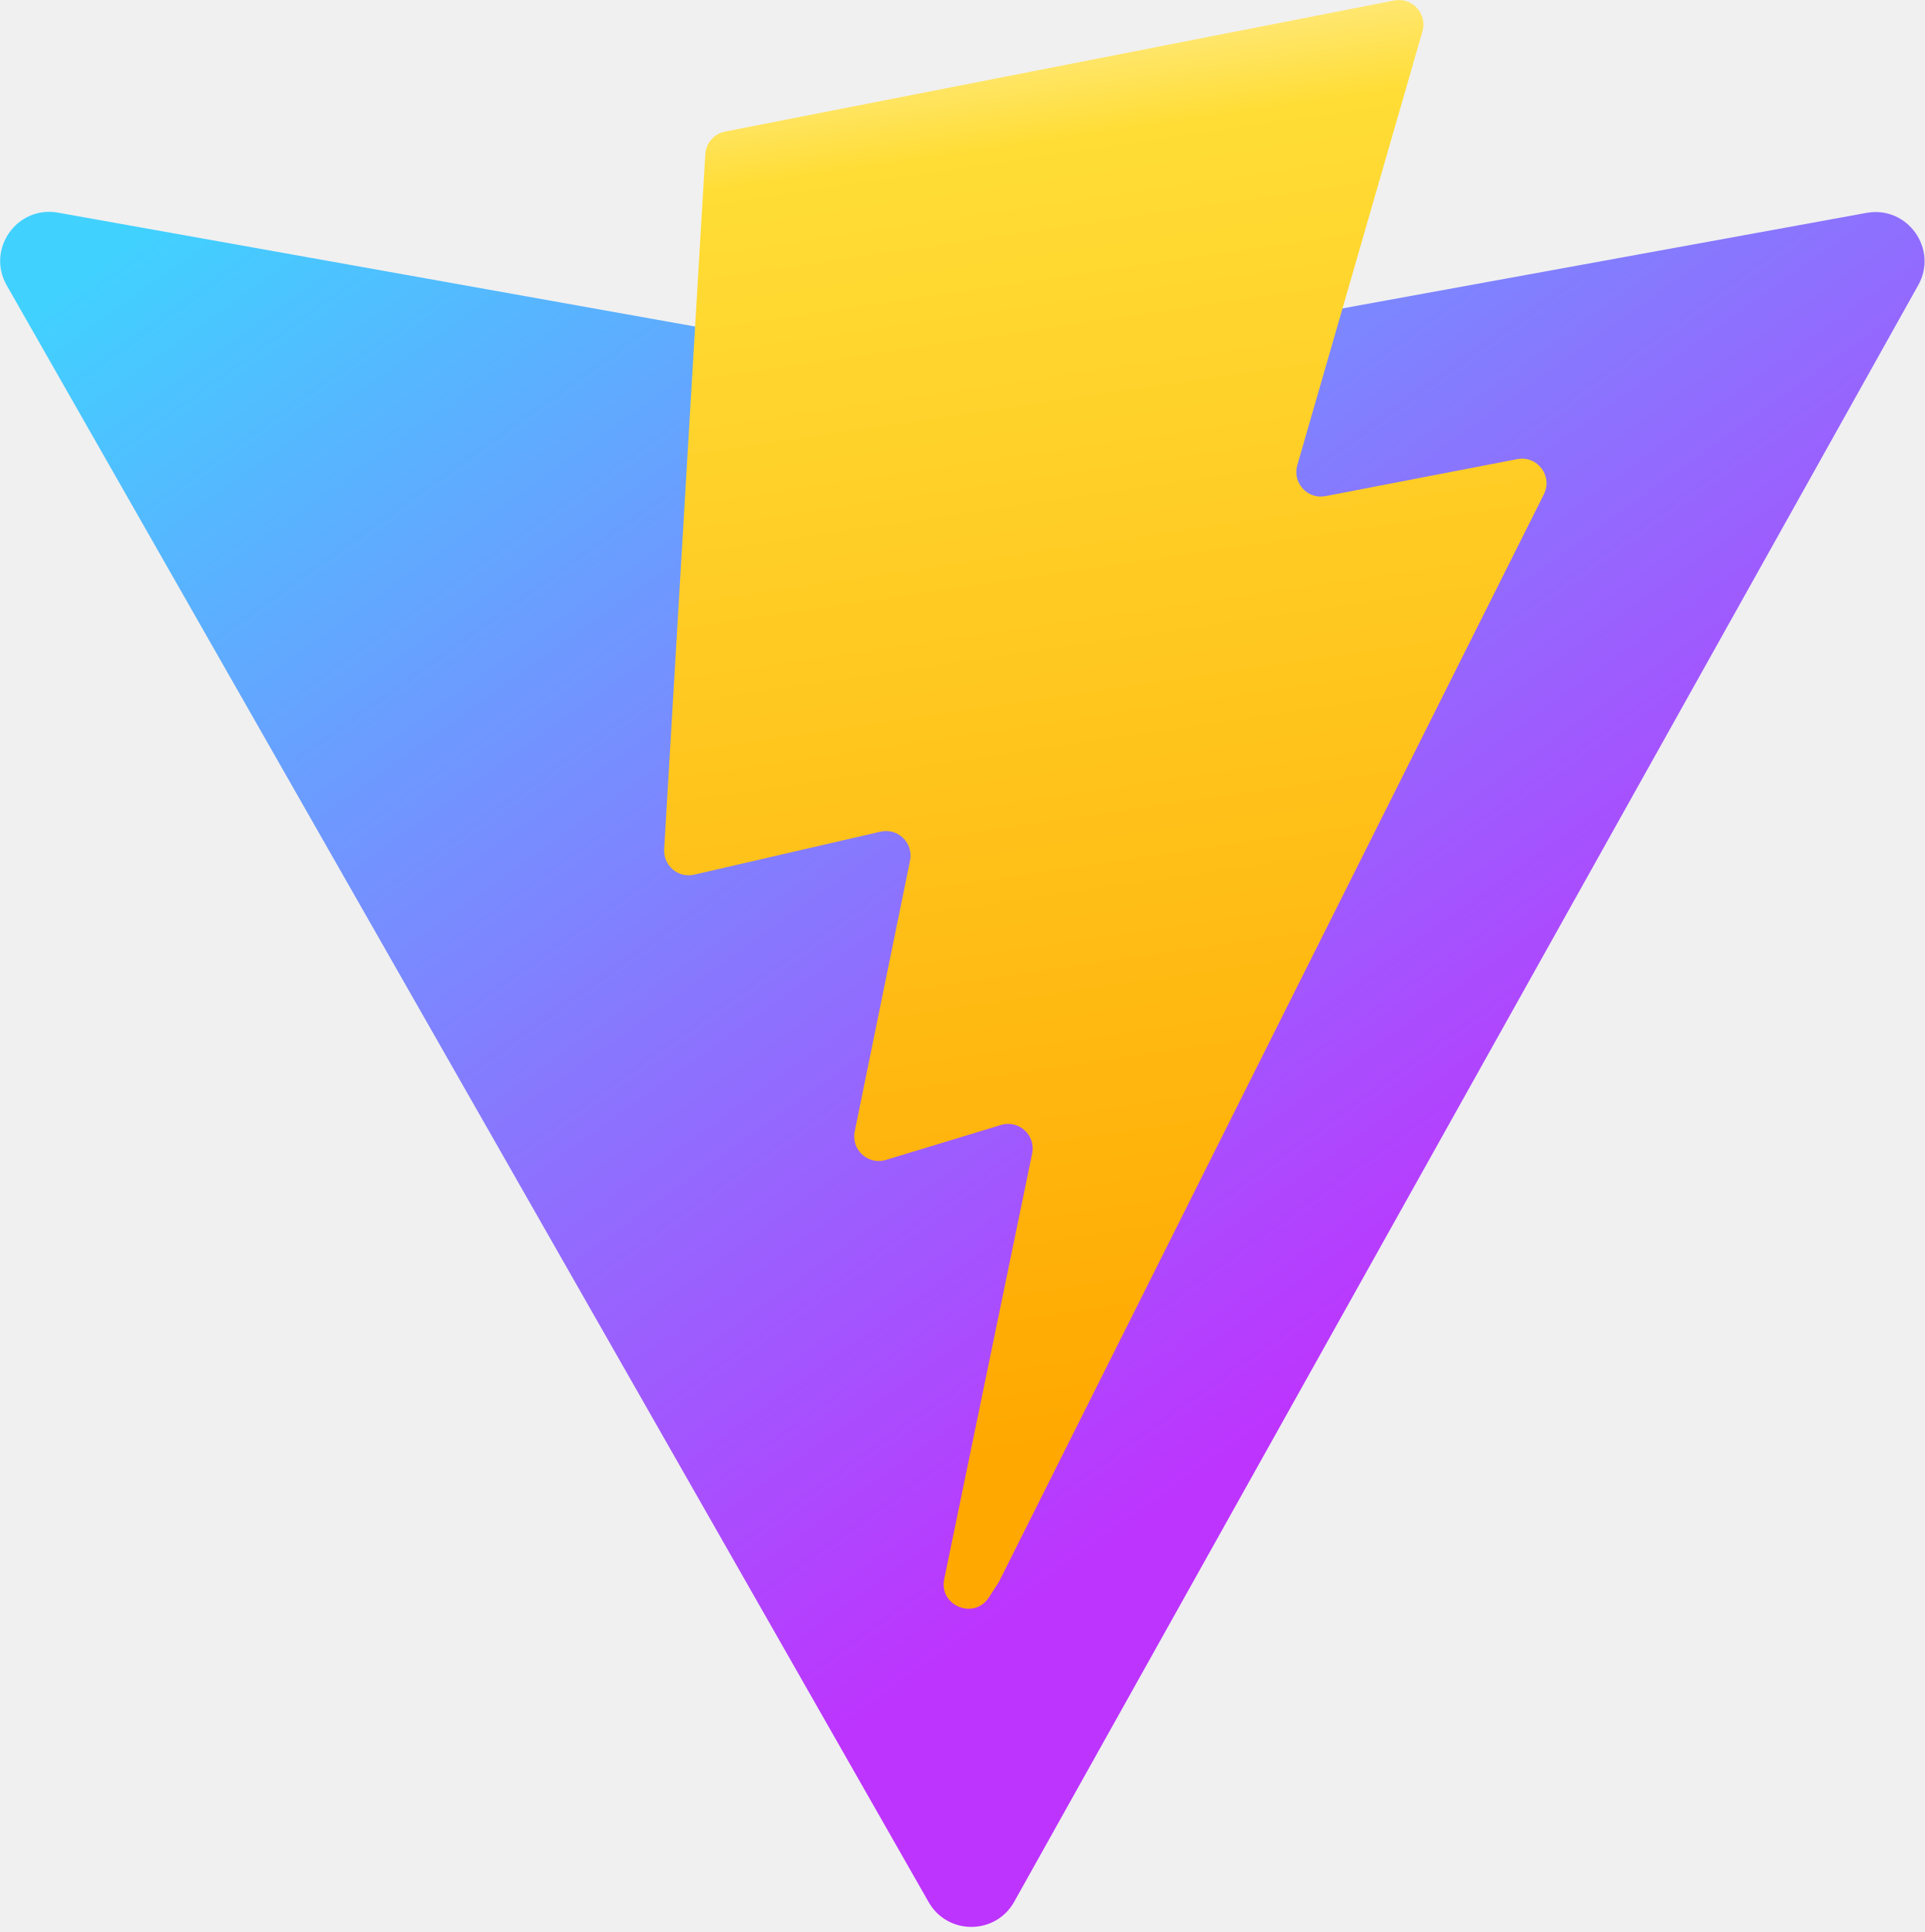
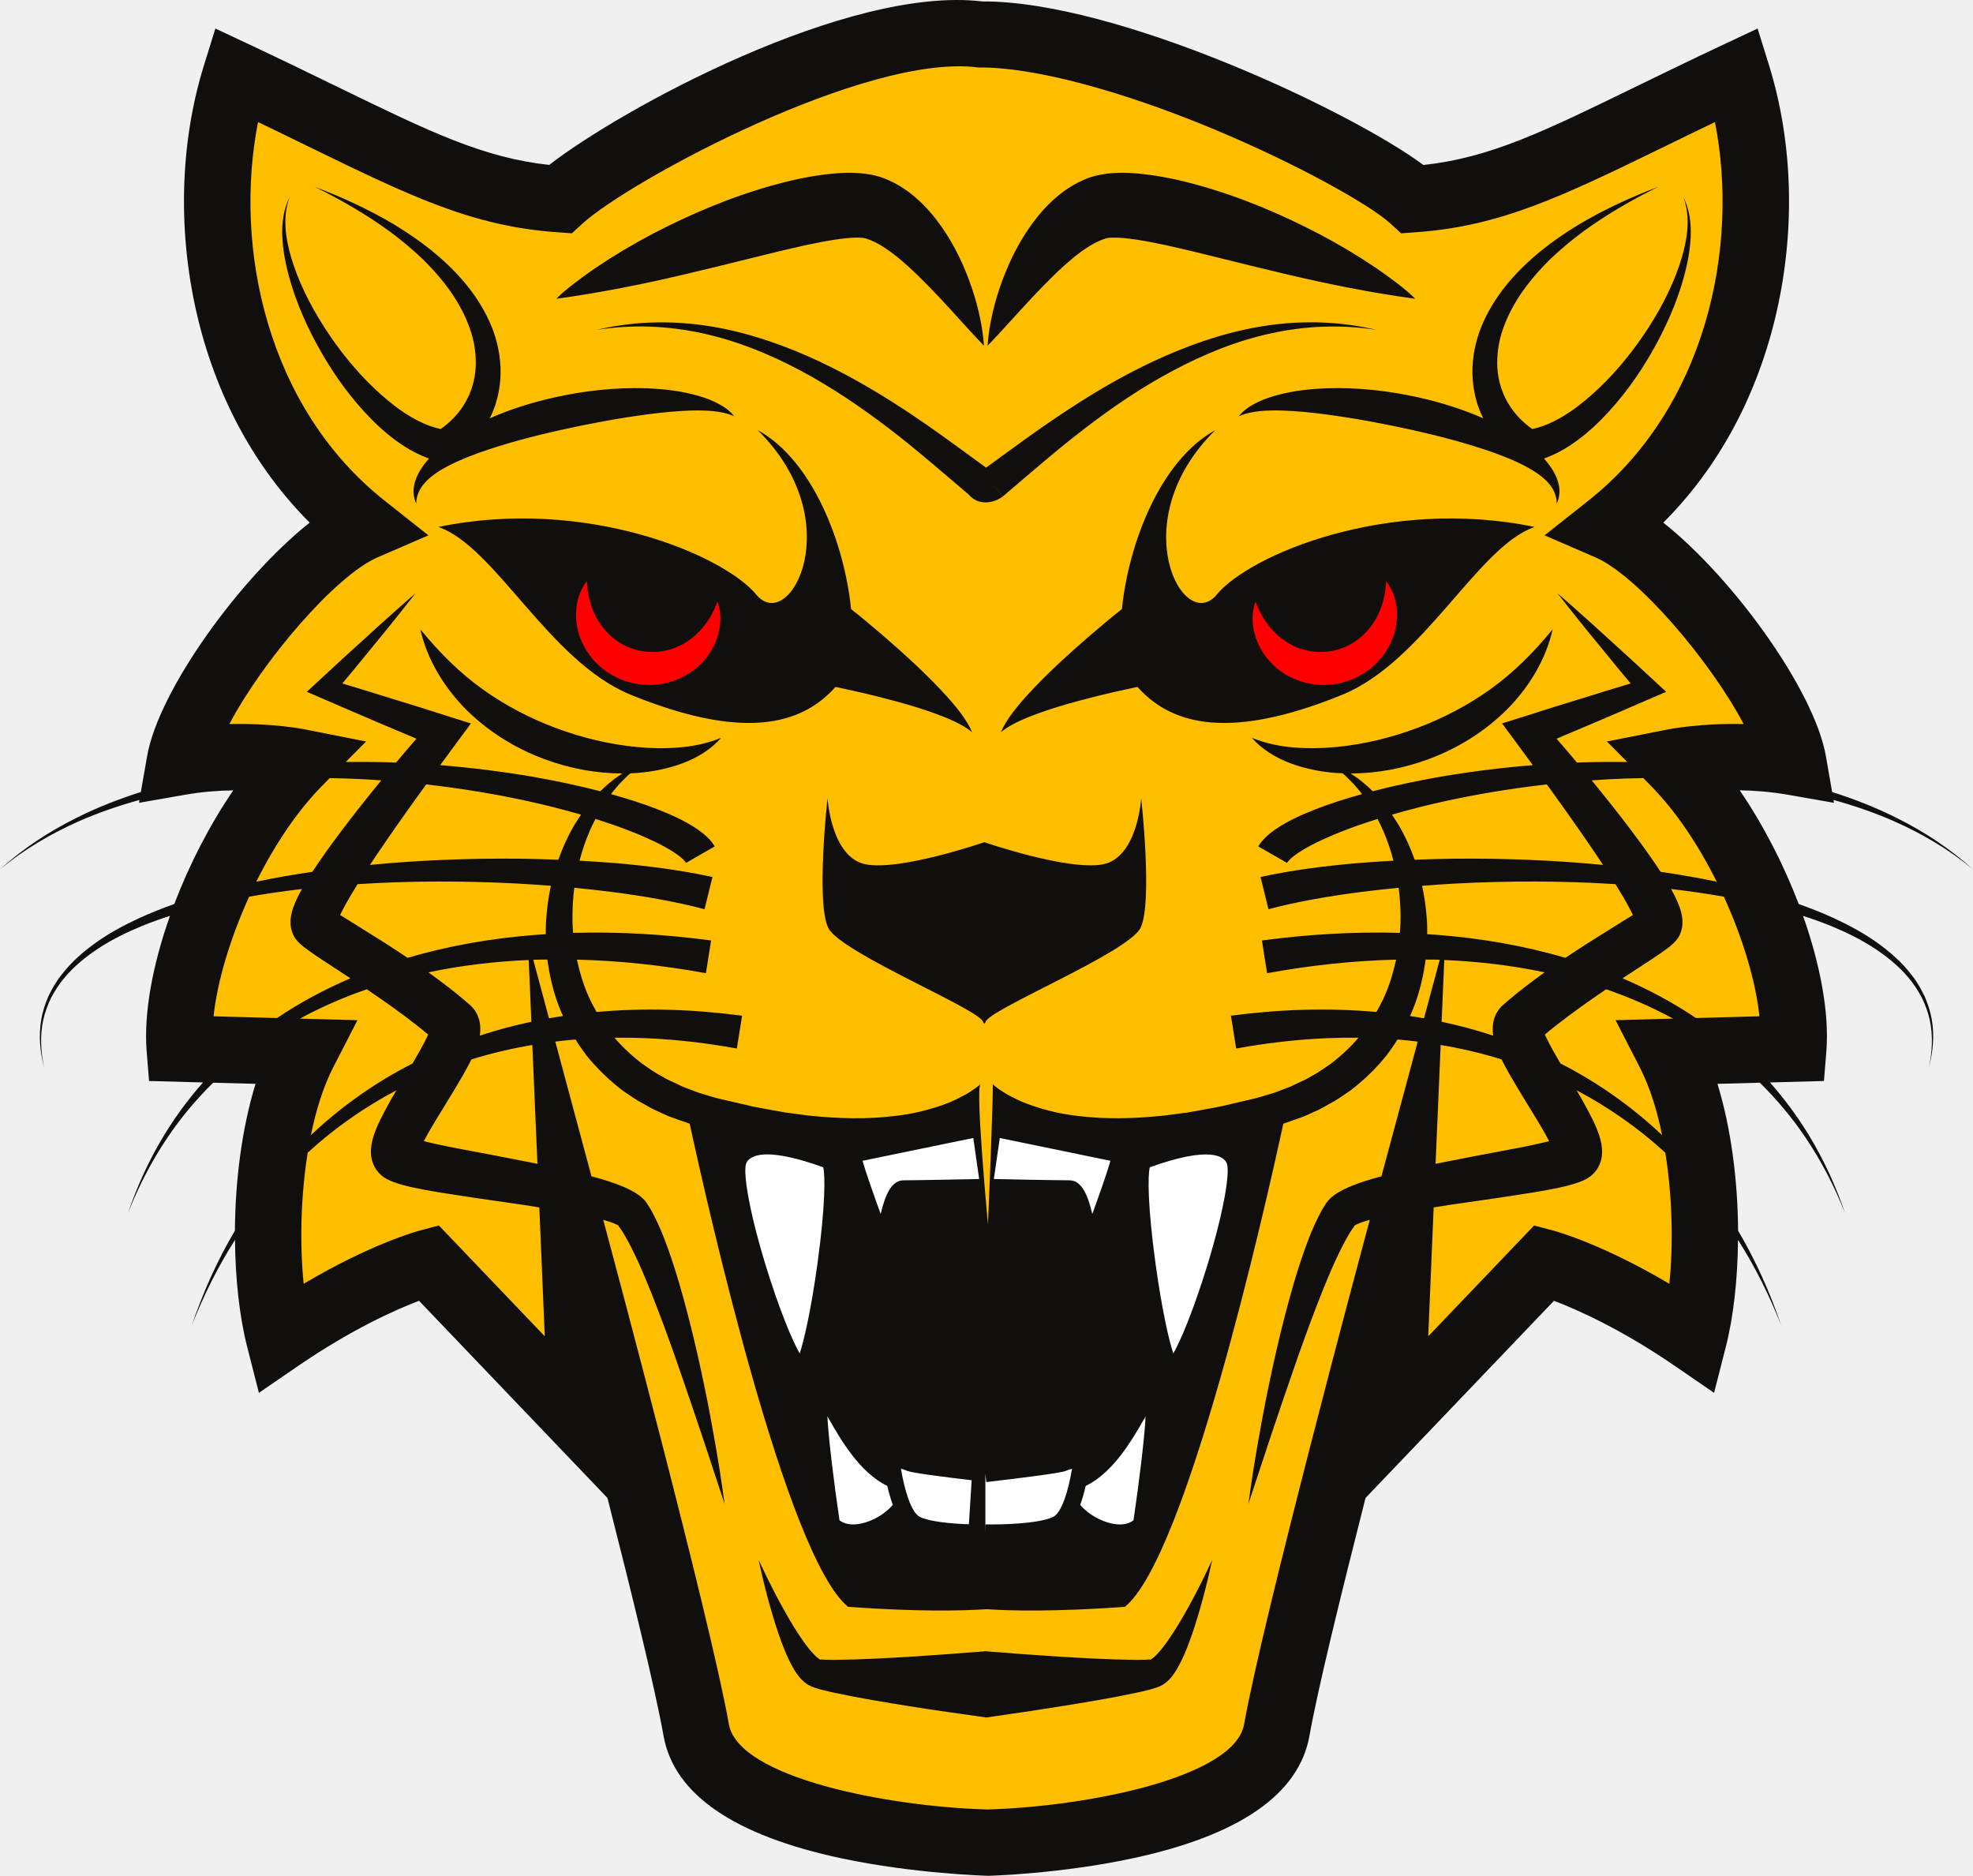
- <svg xmlns="http://www.w3.org/2000/svg" aria-hidden="true" role="img" class="iconify iconify--logos" width="31.88" height="32" preserveAspectRatio="xMidYMid meet" viewBox="0 0 256 257">
-   <defs>
-     <linearGradient id="IconifyId1813088fe1fbc01fb466" x1="-.828%" x2="57.636%" y1="7.652%" y2="78.411%">
-       <stop offset="0%" stop-color="#41D1FF" />
-       <stop offset="100%" stop-color="#BD34FE" />
-     </linearGradient>
-     <linearGradient id="IconifyId1813088fe1fbc01fb467" x1="43.376%" x2="50.316%" y1="2.242%" y2="89.03%">
-       <stop offset="0%" stop-color="#FFEA83" />
-       <stop offset="8.333%" stop-color="#FFDD35" />
-       <stop offset="100%" stop-color="#FFA800" />
-     </linearGradient>
+ <svg xmlns="http://www.w3.org/2000/svg" xmlns:ns1="http://xml.openoffice.org/svg/export" version="1.2" width="228.46mm" height="217.196mm" viewBox="0 0 22846 21719.633" preserveAspectRatio="xMidYMid" fill-rule="evenodd" stroke-width="28.222" stroke-linejoin="round" xml:space="preserve" id="svg1306">
+   <defs class="ClipPathGroup" id="defs1121">
+     <clipPath id="presentation_clip_path" clipPathUnits="userSpaceOnUse">
+       <rect x="0" y="0" width="23310" height="23310" id="rect1115" />
+     </clipPath>
+     <clipPath id="presentation_clip_path_shrink" clipPathUnits="userSpaceOnUse">
+       <rect x="23" y="23" width="23264" height="23264" id="rect1118" />
+     </clipPath>
  </defs>
-   <path fill="url(#IconifyId1813088fe1fbc01fb466)" d="M255.153 37.938L134.897 252.976c-2.483 4.44-8.862 4.466-11.382.048L.875 37.958c-2.746-4.814 1.371-10.646 6.827-9.67l120.385 21.517a6.537 6.537 0 0 0 2.322-.004l117.867-21.483c5.438-.991 9.574 4.796 6.877 9.62Z" />
-   <path fill="url(#IconifyId1813088fe1fbc01fb467)" d="M185.432.063L96.44 17.501a3.268 3.268 0 0 0-2.634 3.014l-5.474 92.456a3.268 3.268 0 0 0 3.997 3.378l24.777-5.718c2.318-.535 4.413 1.507 3.936 3.838l-7.361 36.047c-.495 2.426 1.782 4.5 4.151 3.78l15.304-4.649c2.372-.72 4.652 1.36 4.15 3.788l-11.698 56.621c-.732 3.542 3.979 5.473 5.943 2.437l1.313-2.028l72.516-144.72c1.215-2.423-.88-5.186-3.54-4.672l-25.505 4.922c-2.396.462-4.435-1.77-3.759-4.114l16.646-57.705c.677-2.35-1.37-4.583-3.769-4.113Z" />
+   <defs class="TextShapeIndex" id="defs1125">
+     <g ns1:slide="id1" ns1:id-list="id3 id4 id5 id6 id7" id="g1123" />
+   </defs>
+   <defs class="EmbeddedBulletChars" id="defs1157">
+     <g id="bullet-char-template-57356" transform="matrix(4.8828125e-4,0,0,-4.8828125e-4,0,0)">
+       <path d="M 580,1141 1163,571 580,0 -4,571 Z" id="path1127" />
+     </g>
+     <g id="bullet-char-template-57354" transform="matrix(4.8828125e-4,0,0,-4.8828125e-4,0,0)">
+       <path d="M 8,1128 H 1137 V 0 H 8 Z" id="path1130" />
+     </g>
+     <g id="bullet-char-template-10146" transform="matrix(4.8828125e-4,0,0,-4.8828125e-4,0,0)">
+       <path d="M 174,0 602,739 174,1481 1456,739 Z M 1358,739 309,1346 659,739 Z" id="path1133" />
+     </g>
+     <g id="bullet-char-template-10132" transform="matrix(4.8828125e-4,0,0,-4.8828125e-4,0,0)">
+       <path d="M 2015,739 1276,0 H 717 l 543,543 H 174 v 393 h 1086 l -543,545 h 557 z" id="path1136" />
+     </g>
+     <g id="bullet-char-template-10007" transform="matrix(4.8828125e-4,0,0,-4.8828125e-4,0,0)">
+       <path d="m 0,-2 c -7,16 -16,29 -25,39 l 381,530 c -94,256 -141,385 -141,387 0,25 13,38 40,38 9,0 21,-2 34,-5 21,4 42,12 65,25 l 27,-13 111,-251 280,301 64,-25 24,25 c 21,-10 41,-24 62,-43 C 886,937 835,863 770,784 769,783 710,716 594,584 L 774,223 c 0,-27 -21,-55 -63,-84 l 16,-20 C 717,90 699,76 672,76 641,76 570,178 457,381 L 164,-76 c -22,-34 -53,-51 -92,-51 -42,0 -63,17 -64,51 -7,9 -10,24 -10,44 0,9 1,19 2,30 z" id="path1139" />
+     </g>
+     <g id="bullet-char-template-10004" transform="matrix(4.8828125e-4,0,0,-4.8828125e-4,0,0)">
+       <path d="M 285,-33 C 182,-33 111,30 74,156 52,228 41,333 41,471 c 0,78 14,145 41,201 34,71 87,106 158,106 53,0 88,-31 106,-94 l 23,-176 c 8,-64 28,-97 59,-98 l 735,706 c 11,11 33,17 66,17 42,0 63,-15 63,-46 V 965 c 0,-36 -10,-64 -30,-84 L 442,47 C 390,-6 338,-33 285,-33 Z" id="path1142" />
+     </g>
+     <g id="bullet-char-template-9679" transform="matrix(4.8828125e-4,0,0,-4.8828125e-4,0,0)">
+       <path d="M 813,0 C 632,0 489,54 383,161 276,268 223,411 223,592 c 0,181 53,324 160,431 106,107 249,161 430,161 179,0 323,-54 432,-161 108,-107 162,-251 162,-431 0,-180 -54,-324 -162,-431 C 1136,54 992,0 813,0 Z" id="path1145" />
+     </g>
+     <g id="bullet-char-template-8226" transform="matrix(4.8828125e-4,0,0,-4.8828125e-4,0,0)">
+       <path d="m 346,457 c -73,0 -137,26 -191,78 -54,51 -81,114 -81,188 0,73 27,136 81,188 54,52 118,78 191,78 73,0 134,-26 185,-79 51,-51 77,-114 77,-187 0,-75 -25,-137 -76,-188 -50,-52 -112,-78 -186,-78 z" id="path1148" />
+     </g>
+     <g id="bullet-char-template-8211" transform="matrix(4.8828125e-4,0,0,-4.8828125e-4,0,0)">
+       <path d="M -4,459 H 1135 V 606 H -4 Z" id="path1151" />
+     </g>
+     <g id="bullet-char-template-61548" transform="matrix(4.8828125e-4,0,0,-4.8828125e-4,0,0)">
+       <path d="m 173,740 c 0,163 58,303 173,419 116,115 255,173 419,173 163,0 302,-58 418,-173 116,-116 174,-256 174,-419 0,-163 -58,-303 -174,-418 C 1067,206 928,148 765,148 601,148 462,206 346,322 231,437 173,577 173,740 Z" id="path1154" />
+     </g>
+   </defs>
+   <g id="layer1" transform="translate(-229,-638.3668)">
+     <path fill="#ffff00" stroke="none" d="m 14538,7604 88,664 321,219 483,180 533,-99 353,-326 163,-557 -111,-426 z" id="path1166" style="display:inline;fill:#ff0000" />
+     <path fill="#ffff00" stroke="none" d="m 6864,7288 -128,657 234,310 401,325 536,76 439,-197 332,-476 31,-438 z" id="path1173" style="display:inline;fill:#ff0000" />
+     <path fill="#ffffff" stroke="none" d="m 11758,14428 -39,-159 67,-504 1344,243 1489,-60 -1164,4513 -3570,56 -1252,-4590 1192,-56 903,-60 786,-88 81,684 68,607 z" id="path1180" style="display:inline;fill:#ffffff" />
+     <path fill="#ffbf00" stroke="none" d="m 9756,16965 115,1314 260,168 551,-168 1433,150 556,-229 494,229 287,-53 105,-1327 -419,132 -573,392 -1900,31 z m 1993,-2589 1336,626 882,1716 454,-1297 190,-1062 -119,-485 -1971,-45 -732,-61 -62,480 z m -3118,-489 781,2897 291,-529 278,-1455 608,79 662,-304 344,-207 -27,-216 -13,-424 z m 5993,-6482 -212,873 754,317 331,80 595,-172 292,-357 224,-424 -145,-423 z m -7713,-225 -264,384 291,701 503,330 1071,-26 185,-701 14,-304 z m -4067,-5253 3555,881 2233,-964 2122,-1075 2343,441 2315,937 1323,717 3803,-1323 27,2149 -744,2095 -964,910 1268,716 881,1736 -1157,331 1185,1957 -28,1158 -1019,413 -83,1433 -165,1626 -1489,-799 -1157,1130 -1378,1075 -469,3059 -1378,937 -1102,414 -2839,-359 -1461,-358 -799,-2646 -1323,-1736 -1295,-1268 -1654,165 303,-2756 -1433,-138 1185,-3197 -716,-27 -28,-689 965,-1571 689,-551 -414,-607 -1240,-2039 z" id="path1187" style="display:inline" />
+     <path fill="#110f0d" stroke="none" d="m 11665,4642 c 7,-132 30,-261 59,-388 30,-127 68,-252 114,-375 92,-246 212,-485 387,-709 88,-112 191,-220 321,-316 66,-47 138,-92 220,-128 21,-9 42,-18 63,-26 12,-4 21,-8 34,-12 l 40,-11 c 26,-8 49,-12 74,-17 23,-4 46,-8 68,-11 175,-20 318,-7 458,9 138,17 269,42 398,72 511,122 983,309 1437,533 227,112 448,236 663,372 107,69 213,139 316,216 103,76 207,153 299,247 -510,-70 -998,-168 -1478,-281 -240,-56 -477,-115 -712,-173 -234,-58 -467,-116 -694,-166 -113,-24 -226,-47 -333,-63 -105,-17 -212,-27 -284,-25 l -24,1 -17,1 c -1,0 -3,0 -5,0 -2,0 -7,2 -11,2 -8,1 -16,4 -24,6 -33,9 -71,24 -109,43 -79,39 -163,96 -247,163 -168,135 -334,304 -500,480 -167,178 -332,366 -513,556 z m 2601,14058 c -62,283 -134,565 -228,845 -49,140 -99,279 -182,421 -21,36 -47,73 -79,110 -19,19 -36,38 -65,57 -6,5 -12,9 -20,14 -8,5 -17,9 -26,13 -9,5 -19,9 -28,12 l -16,6 -67,21 -57,14 c -39,10 -76,18 -113,26 -293,63 -580,109 -869,156 -288,46 -575,89 -866,130 -290,-41 -600,-84 -888,-130 -289,-47 -576,-93 -869,-156 -37,-8 -74,-16 -112,-26 l -58,-14 -66,-21 -17,-6 c -9,-3 -18,-7 -27,-12 -9,-4 -18,-8 -27,-13 -7,-5 -13,-9 -20,-14 -28,-19 -45,-38 -65,-57 -32,-37 -58,-74 -79,-110 -83,-142 -133,-281 -182,-421 -94,-280 -166,-562 -227,-845 122,262 254,521 401,764 74,119 153,240 240,330 21,24 42,41 61,54 9,4 18,11 21,9 1,0 2,1 3,1 -1,-2 -1,-3 -2,-3 -1,-1 -1,-2 -2,-2 h 9 l 39,3 50,1 c 32,1 67,1 102,0 279,-3 568,-20 855,-37 279,-18 560,-39 838,-61 v -2 c 4,0 7,0 11,1 4,-1 7,-1 11,-1 v 2 c 278,22 559,43 839,61 286,17 575,34 854,37 35,1 70,1 102,0 l 50,-1 39,-3 h 10 c -1,0 -2,1 -3,2 -1,0 -1,1 -2,3 1,0 2,-1 3,-1 3,2 13,-5 21,-9 19,-13 40,-30 62,-54 86,-90 165,-211 239,-330 148,-243 280,-502 402,-764 z m 3946,-3814 -219,-58 -1226,1283 63,-1492 c 54,-9 108,-17 162,-26 261,-39 524,-74 790,-116 133,-20 266,-41 403,-67 68,-14 138,-27 212,-47 37,-10 75,-21 121,-38 11,-4 25,-10 37,-15 l 22,-10 11,-6 14,-7 14,-9 7,-4 14,-9 c 19,-14 38,-31 54,-49 33,-36 55,-78 68,-115 25,-73 22,-123 20,-163 -3,-39 -9,-69 -16,-96 -13,-53 -29,-94 -44,-133 -32,-77 -65,-143 -99,-206 -44,-84 -89,-163 -135,-240 370,195 717,438 1027,722 81,503 94,1051 47,1518 -787,-466 -1320,-610 -1347,-617 z m -2153,-8 c -49,183 -1207,4497 -1424,5725 -110,621 -1833,955 -2970,987 -1147,-31 -2886,-365 -2996,-987 -217,-1228 -1375,-5542 -1424,-5725 l -31,-115 c 14,4 28,8 41,12 28,8 53,17 77,26 22,9 43,19 51,23 0,1 3,2 1,0 -1,-1 0,-1 -2,-2 -2,-2 -3,-5 -5,-7 l -1,-2 2,2 3,4 6,8 11,16 c 16,20 32,47 47,70 31,51 61,105 89,161 115,225 212,470 307,715 94,246 184,496 270,747 87,250 172,503 257,755 l 251,760 c -35,-265 -77,-529 -125,-792 -23,-131 -47,-263 -73,-394 -27,-131 -53,-263 -82,-394 -57,-261 -120,-522 -191,-782 -71,-261 -151,-519 -255,-779 -27,-65 -57,-130 -91,-197 -18,-33 -33,-65 -56,-100 l -16,-25 -8,-13 -4,-7 -2,-3 -5,-6 c -7,-9 -14,-18 -21,-26 -7,-8 -13,-13 -20,-20 -14,-13 -25,-22 -37,-31 -47,-35 -86,-55 -123,-74 -38,-18 -74,-34 -109,-47 -70,-28 -138,-49 -206,-70 -39,-11 -78,-21 -117,-32 l -419,-1560 c 64,-8 128,-15 192,-21 14,-1 28,-2 42,-3 39,63 82,124 126,183 122,152 263,287 417,406 80,53 158,112 244,155 42,23 83,49 126,69 l 131,60 c 43,20 89,35 133,51 l 135,47 10,3 c 211,975 1122,5019 1835,5595 810,58 1323,46 1602,27 279,19 792,31 1602,-27 713,-576 1624,-4620 1835,-5595 l 10,-3 135,-47 c 44,-16 90,-31 133,-51 l 131,-60 c 43,-20 84,-46 126,-69 86,-43 164,-102 244,-155 154,-119 295,-254 417,-406 44,-59 87,-120 126,-183 14,1 28,2 42,3 64,6 128,13 192,21 l -420,1560 c -38,11 -77,21 -116,32 -68,21 -136,42 -206,70 -35,13 -71,29 -109,47 -37,19 -76,39 -123,74 -12,9 -23,18 -37,31 -7,7 -13,12 -20,20 -7,8 -14,17 -21,26 l -5,6 -2,3 -4,7 -8,13 -16,25 c -23,35 -38,67 -56,100 -34,67 -64,132 -91,197 -104,260 -184,518 -255,779 -71,260 -134,521 -191,782 -29,131 -55,263 -82,394 -26,131 -50,263 -73,394 -48,263 -90,527 -125,792 l 251,-760 c 85,-252 170,-505 257,-755 86,-251 176,-501 270,-747 95,-245 192,-490 307,-715 28,-56 58,-110 89,-161 15,-23 31,-50 47,-70 l 11,-16 4,-5 c -1,1 0,2 -1,2 -2,2 1,1 2,0 7,-4 28,-14 50,-23 24,-9 49,-18 77,-26 13,-4 27,-8 41,-12 z m -136,-59 3,-4 2,-2 -1,2 c -2,2 -3,5 -5,7 -1,0 -1,0 -1,0 z m -10612,9 -219,58 c -27,7 -560,151 -1347,617 -46,-467 -34,-1015 47,-1518 310,-284 657,-527 1027,-722 -46,77 -91,156 -135,240 -34,63 -67,129 -99,206 -15,39 -31,80 -44,133 -7,27 -13,57 -16,96 -2,40 -5,90 20,163 13,37 35,79 68,115 16,18 35,35 54,49 l 14,9 7,4 14,9 14,7 11,6 22,10 c 12,5 26,11 37,15 46,17 84,28 121,38 74,20 144,33 212,47 137,26 270,47 403,67 266,42 529,77 790,116 54,9 108,17 162,26 l 63,1492 z m 1093,-3076 c 15,-1 29,-1 43,-2 40,-1 80,-1 120,-1 3,18 5,36 8,54 28,188 77,375 152,553 7,16 14,31 21,47 -54,8 -108,16 -162,26 z m -2781,-602 c -8,24 -16,50 -22,85 -6,35 -15,76 -1,154 5,21 11,42 22,68 5,11 13,26 21,38 4,7 8,12 10,15 l 9,12 c 32,38 38,40 54,55 l 31,26 25,19 c 64,48 120,85 177,123 l 168,110 c 57,37 114,74 170,111 -297,127 -583,280 -850,460 l -735,-20 c 42,-398 190,-898 412,-1385 203,-36 407,-65 611,-89 -35,64 -69,128 -102,218 z m 507,181 c -1,1 0,-3 1,-8 0,5 -1,6 -1,8 z m 2252,1138 c -202,43 -402,96 -597,161 4,-33 9,-70 3,-126 -3,-29 -10,-64 -27,-104 -16,-39 -45,-84 -83,-119 l -45,-39 -40,-34 c -54,-46 -109,-90 -164,-133 -79,-61 -159,-120 -239,-178 382,-81 771,-126 1161,-143 z m 167,-1092 v 78 c -40,3 -79,5 -118,8 -501,39 -1000,124 -1482,266 -177,-119 -356,-232 -534,-342 l -168,-105 c -27,-16 -54,-33 -80,-49 9,-18 17,-36 27,-54 51,-99 112,-201 175,-303 618,-40 1238,-39 1855,-7 128,7 256,16 384,26 -24,112 -42,226 -51,341 -3,46 -8,94 -8,141 z m -316,-796 c -574,-5 -1149,17 -1720,72 28,-42 55,-84 84,-126 147,-217 298,-433 453,-648 38,-53 76,-105 114,-158 398,45 793,110 1183,195 205,45 409,97 610,155 -23,34 -45,68 -67,103 -79,132 -144,273 -196,419 -154,-6 -307,-10 -461,-12 z M 4047,9648 c 68,1 136,3 204,5 131,4 262,12 393,21 -152,186 -302,374 -448,567 -81,108 -162,217 -240,330 -37,53 -74,107 -110,162 -217,32 -434,69 -649,114 208,-418 470,-815 767,-1115 z m -218,4134 c 60,-295 146,-567 260,-788 l 279,-543 -666,-18 c 248,-135 508,-248 775,-340 98,67 195,134 290,202 105,75 208,152 308,231 38,30 75,61 112,92 -5,10 -10,20 -15,31 -24,51 -53,105 -83,159 -27,48 -56,96 -84,145 -30,15 -60,31 -89,46 -396,212 -763,477 -1087,783 z m 1147,21 c -1,0 0,0 -1,0 l 3,2 z m 1476,311 c -18,-4 -36,-8 -54,-11 -264,-53 -526,-102 -785,-151 -130,-24 -259,-49 -383,-78 -31,-7 -62,-14 -93,-22 14,-26 28,-53 43,-80 60,-107 129,-218 198,-331 69,-113 140,-228 210,-350 34,-59 67,-120 100,-186 231,-71 467,-127 705,-167 z m 3975,581 c -70,-192 -169,-469 -210,-616 l 1282,-264 68,475 c -93,2 -721,15 -875,15 -140,0 -213,167 -265,390 z m 1053,3083 -32,510 c -195,-7 -445,-28 -565,-84 -103,-47 -184,-324 -221,-560 32,10 60,20 77,27 51,21 401,67 741,107 z m -977,66 c 17,71 38,147 64,219 -54,65 -142,133 -250,179 -73,31 -248,90 -367,0 -67,-449 -125,-932 -141,-1205 5,10 11,19 16,28 144,251 359,623 678,779 z M 9114,14005 c 133,0 336,37 647,149 24,89 26,447 -67,1121 -73,528 -154,882 -205,1035 -86,-148 -238,-512 -396,-1027 -199,-653 -263,-1087 -222,-1178 17,-39 72,-100 243,-100 z m 2692,-190 1281,264 c -41,147 -140,424 -210,616 -52,-223 -125,-390 -265,-390 -154,0 -782,-13 -875,-15 z m 2627,290 c 41,91 -23,525 -222,1178 -158,515 -310,879 -396,1027 -51,-153 -132,-507 -205,-1035 -93,-674 -91,-1032 -67,-1121 709,-255 859,-119 890,-49 z m -954,2960 c 5,-9 11,-18 16,-28 -16,273 -74,756 -141,1205 -120,90 -294,31 -367,0 -108,-46 -196,-114 -250,-179 27,-72 47,-148 64,-219 319,-156 534,-528 678,-779 z m -1840,1321 v -683 l 11,96 c 384,-45 855,-103 915,-128 17,-7 46,-17 77,-27 -37,236 -117,513 -221,560 -175,81 -622,89 -780,85 z M 5190,6837 4686,6438 C 3320,5359 2931,3502 3217,2052 c 208,100 402,194 581,282 1185,577 1901,926 2889,994 l 164,12 122,-112 c 540,-494 3293,-1982 4586,-1808 613,-9 1628,256 2739,720 973,407 1798,873 2033,1088 l 122,112 164,-12 c 988,-68 1704,-417 2889,-994 179,-88 373,-182 581,-282 286,1450 -103,3307 -1469,4386 l -504,399 589,255 c 489,212 1330,1198 1716,1930 -497,-12 -860,59 -881,63 l -702,139 235,237 c -6,0 -13,0 -20,0 -187,-2 -375,0 -562,7 -78,-93 -156,-185 -236,-276 l 87,-37 338,-143 c 225,-95 450,-193 674,-290 l 170,-73 -125,-116 -280,-259 -283,-257 c -94,-86 -187,-172 -283,-256 -95,-85 -190,-170 -287,-253 78,101 158,200 237,300 79,100 161,198 241,296 l 242,296 127,152 c -181,55 -361,109 -541,166 l -351,108 -349,111 -248,78 165,223 c 64,86 128,173 191,260 -360,29 -719,74 -1076,135 -261,46 -520,100 -778,167 -19,-19 -39,-38 -59,-56 -35,-29 -70,-60 -106,-88 -30,-21 -60,-42 -90,-62 308,0 615,-59 903,-166 341,-126 657,-324 913,-581 255,-258 446,-579 523,-922 -223,272 -456,504 -720,693 -264,189 -549,337 -850,450 -300,112 -615,189 -937,220 -161,15 -323,19 -487,5 -164,-12 -325,-46 -489,-111 116,133 277,231 446,294 171,64 351,99 532,113 24,1 47,2 71,3 l 38,32 92,93 c 29,33 56,67 84,100 4,5 8,11 12,16 -53,15 -105,30 -157,46 -175,52 -349,113 -522,188 -87,38 -173,80 -260,133 -43,26 -86,56 -130,91 -44,38 -90,78 -132,148 l 333,191 c 3,-8 22,-31 44,-51 25,-22 53,-44 86,-66 64,-42 136,-82 211,-119 150,-74 311,-138 474,-196 77,-27 155,-52 233,-77 24,46 46,92 67,140 48,111 87,226 117,343 -138,8 -277,17 -415,28 -374,33 -748,79 -1124,161 l 92,373 c 344,-91 706,-152 1068,-199 146,-19 293,-35 440,-49 13,110 21,220 22,330 0,65 -3,129 -8,192 -534,-15 -1069,17 -1598,88 l 60,379 c 493,-90 993,-145 1494,-157 -36,159 -82,315 -151,460 -24,50 -50,98 -77,146 -561,-51 -1127,-31 -1685,43 l 61,380 c 467,-85 942,-131 1417,-125 -96,111 -204,212 -321,301 -68,45 -132,96 -205,133 -35,20 -70,42 -107,59 l -112,52 c -36,20 -75,33 -114,48 l -116,44 -120,36 c -40,11 -79,25 -122,34 l -254,59 -127,30 -128,24 c -85,15 -170,32 -256,46 l -257,34 c -343,37 -690,48 -1033,3 -171,-20 -340,-60 -504,-116 -83,-27 -163,-62 -240,-103 l -59,-31 -56,-35 c -37,-24 -72,-50 -106,-80 14,20 -54,1623 -54,1623 0,0 -145,-1543 -88,-1623 -33,30 -70,56 -106,80 l -56,35 -59,31 c -77,41 -157,76 -240,103 -164,56 -333,96 -504,116 -343,45 -689,34 -1033,-3 l -257,-34 c -86,-14 -171,-31 -256,-46 l -128,-24 -127,-30 -254,-59 c -43,-9 -82,-23 -122,-34 l -120,-36 -116,-44 c -39,-15 -78,-28 -114,-48 l -112,-52 c -37,-17 -72,-39 -107,-59 -73,-37 -137,-88 -205,-133 -117,-89 -225,-190 -321,-301 475,-6 950,40 1417,125 l 61,-380 c -558,-74 -1124,-94 -1685,-43 -27,-48 -53,-96 -77,-146 -69,-145 -115,-301 -151,-460 501,12 1001,67 1494,157 l 60,-379 c -529,-71 -1064,-103 -1598,-88 -5,-63 -8,-127 -7,-192 0,-110 7,-220 21,-330 147,14 294,30 440,49 362,47 724,108 1068,199 l 92,-373 c -376,-82 -750,-128 -1124,-161 -139,-11 -277,-20 -415,-28 30,-117 69,-232 117,-343 21,-48 43,-94 67,-140 78,25 156,50 233,77 163,58 324,122 474,196 75,37 147,77 211,119 33,22 61,44 86,66 22,20 41,43 44,51 l 333,-191 c -42,-70 -88,-110 -132,-148 -44,-35 -87,-65 -130,-91 -87,-53 -173,-95 -260,-133 -173,-75 -347,-136 -522,-188 -52,-16 -104,-31 -157,-46 4,-5 8,-11 12,-16 28,-33 55,-67 84,-100 l 92,-93 38,-32 c 24,-1 47,-2 71,-3 181,-14 361,-49 532,-113 169,-63 330,-161 446,-294 -164,65 -325,99 -489,111 -164,14 -326,10 -487,-5 -322,-31 -637,-108 -937,-220 -301,-113 -587,-261 -850,-450 -264,-189 -497,-421 -720,-693 77,343 269,664 523,922 256,257 572,455 913,581 288,107 595,166 903,166 -30,20 -60,41 -90,62 -36,28 -71,59 -106,88 -20,18 -40,37 -59,56 -258,-67 -517,-121 -778,-167 -357,-61 -716,-106 -1076,-135 63,-87 127,-174 191,-260 l 165,-223 -248,-78 -349,-111 -351,-108 c -180,-57 -360,-111 -541,-166 l 127,-152 242,-296 c 80,-98 162,-196 241,-296 79,-100 159,-199 237,-300 -97,83 -192,168 -287,253 -96,84 -189,170 -283,256 l -283,257 -280,259 -125,116 170,73 c 224,97 449,195 674,290 l 338,143 87,37 c -80,91 -158,183 -236,276 -187,-7 -375,-9 -562,-7 -7,0 -14,0 -20,0 l 235,-237 -702,-139 c -21,-5 -384,-75 -881,-63 386,-732 1227,-1718 1716,-1930 z m 14158,3734 c -78,-113 -159,-222 -240,-330 -146,-193 -296,-381 -448,-567 131,-9 262,-17 393,-21 68,-2 136,-4 204,-5 l 83,84 c 297,300 559,697 767,1115 -215,-45 -432,-82 -649,-114 -36,-55 -73,-109 -110,-162 z m -174,760 c 0,-2 -1,-3 -1,-8 1,5 2,9 1,8 z m 13,524 168,-110 c 57,-38 113,-75 177,-123 l 25,-19 31,-26 c 16,-15 22,-17 54,-55 l 9,-12 c 2,-3 6,-8 10,-15 8,-12 16,-27 21,-38 11,-26 17,-47 22,-68 14,-78 5,-119 -1,-154 -6,-35 -14,-61 -22,-85 -33,-90 -67,-154 -102,-218 204,24 408,53 611,89 223,487 370,987 412,1385 l -735,20 c -267,-180 -553,-333 -850,-460 56,-37 113,-74 170,-111 z m -2276,883 c 238,40 474,95 705,167 33,66 66,127 100,186 70,122 141,237 210,350 69,113 138,224 198,331 15,27 29,54 43,80 -31,8 -62,15 -94,22 -123,29 -252,54 -382,78 -259,49 -521,98 -785,151 -18,3 -36,7 -54,11 z m -182,-935 c 3,-18 5,-36 8,-54 40,0 80,0 120,1 14,1 28,2 43,2 l -182,677 c -54,-10 -108,-18 -162,-26 7,-16 14,-31 21,-47 75,-178 124,-365 152,-553 z m 787,701 c -6,56 -1,93 3,126 -195,-65 -395,-118 -597,-161 l 31,-715 c 390,17 779,62 1161,143 -80,58 -160,117 -239,178 -55,43 -110,87 -164,133 l -40,34 -45,39 c -38,35 -67,80 -83,119 -17,40 -24,75 -27,104 z m -1169,-2433 c 201,-58 405,-110 610,-155 390,-85 785,-150 1183,-195 38,53 77,105 114,158 155,215 306,431 453,648 29,42 56,84 84,126 -571,-55 -1146,-77 -1720,-72 -154,2 -307,6 -461,12 -52,-146 -117,-287 -196,-419 -22,-35 -44,-69 -67,-103 z m 408,1306 c 0,-47 -5,-95 -8,-141 -9,-115 -27,-229 -51,-341 128,-10 256,-19 384,-26 617,-32 1237,-33 1855,7 63,102 124,204 175,303 10,18 18,36 27,54 -26,16 -53,33 -80,49 l -168,105 c -178,110 -357,223 -534,342 -482,-142 -981,-227 -1482,-266 -39,-3 -78,-5 -118,-8 z m 1574,2426 c 0,0 0,0 -1,0 l -3,2 h 1 z m 607,-1352 279,543 c 114,221 200,493 260,788 -324,-306 -691,-571 -1087,-783 -29,-15 -59,-31 -89,-46 -28,-49 -57,-97 -84,-145 -30,-54 -59,-108 -83,-159 -5,-11 -10,-21 -15,-31 37,-31 74,-62 112,-92 100,-79 203,-156 308,-231 95,-68 192,-135 290,-202 267,92 527,205 775,340 z m 3433,-517 c -113,-151 -257,-276 -410,-385 -154,-109 -320,-198 -490,-277 -135,-62 -273,-117 -412,-166 -176,-461 -412,-920 -684,-1317 169,3 358,17 555,51 l 537,94 -5,-33 c 241,67 479,148 709,250 324,144 632,326 906,554 -264,-240 -565,-437 -886,-597 -239,-120 -490,-218 -745,-299 l -72,-413 c -132,-763 -1076,-2067 -1883,-2706 622,-622 1064,-1425 1291,-2351 241,-986 217,-2033 -68,-2949 l -131,-421 -399,187 c -378,178 -715,342 -1013,487 -1071,522 -1690,823 -2458,906 C 15878,1929 13163,647 11603,655 10042,468 7412,1906 6589,2548 5823,2465 5204,2164 4135,1643 3837,1498 3500,1334 3122,1156 l -399,-187 -131,421 c -285,916 -309,1963 -68,2949 227,926 669,1729 1291,2351 -807,639 -1751,1943 -1883,2706 l -72,413 c -255,81 -506,179 -745,299 -321,160 -622,357 -886,597 274,-228 583,-410 906,-554 230,-102 468,-183 709,-250 l -5,33 537,-94 c 196,-34 385,-48 554,-50 -271,396 -507,855 -683,1316 -139,49 -277,104 -412,166 -170,79 -336,168 -490,277 -153,109 -297,234 -410,385 -59,74 -105,157 -146,241 -37,87 -67,176 -82,269 -33,185 -15,374 33,553 -40,-181 -49,-369 -10,-549 19,-89 52,-175 91,-257 44,-81 92,-158 151,-227 116,-141 261,-256 413,-355 154,-99 319,-179 488,-249 107,-43 215,-82 324,-117 -200,565 -305,1125 -270,1568 l 28,344 625,17 c -167,189 -318,393 -449,608 -175,287 -315,593 -421,909 121,-311 275,-608 461,-883 154,-228 331,-439 526,-631 l 491,13 c -160,520 -235,1126 -239,1700 -205,347 -370,716 -498,1095 135,-344 301,-677 499,-988 4,460 53,893 141,1238 l 136,533 453,-311 c 627,-429 1134,-653 1401,-755 l 2182,2283 c 283,1111 558,2235 649,2753 120,677 815,1156 2067,1421 842,178 1662,200 1696,201 33,-1 828,-23 1663,-201 1244,-266 1934,-744 2054,-1421 91,-518 366,-1642 649,-2753 l 2182,-2283 c 268,102 775,326 1401,755 l 453,311 136,-533 c 88,-345 137,-778 141,-1238 198,311 364,644 499,988 -128,-379 -293,-748 -498,-1095 -4,-574 -79,-1180 -239,-1700 l 491,-13 c 195,192 372,403 526,631 186,275 340,572 461,883 -106,-316 -246,-622 -421,-909 -131,-215 -282,-419 -449,-608 l 625,-17 28,-344 c 35,-443 -70,-1002 -270,-1568 109,35 217,74 324,117 169,70 334,150 488,249 152,99 297,214 413,355 59,69 107,146 151,227 39,82 72,168 91,257 39,180 30,368 -10,549 48,-179 66,-368 34,-553 -16,-93 -46,-182 -83,-269 -41,-84 -87,-167 -146,-241 z M 17404,5482 c -3,-6 -6,-12 -9,-19 -23,-43 -38,-91 -56,-136 -13,-48 -28,-94 -36,-142 -21,-96 -26,-193 -24,-289 8,-191 55,-376 132,-542 77,-167 178,-318 292,-453 115,-135 243,-256 378,-365 136,-109 279,-206 426,-296 296,-176 607,-319 925,-439 -305,150 -600,321 -872,519 -135,101 -264,208 -384,323 -119,117 -227,242 -321,375 -93,134 -169,277 -221,425 -53,148 -74,303 -67,451 6,74 16,147 39,217 9,35 25,68 37,102 17,32 30,65 50,95 69,119 167,218 278,298 83,-17 169,-48 254,-91 124,-62 245,-145 358,-239 227,-188 432,-415 610,-662 177,-246 332,-512 443,-797 55,-143 99,-290 122,-441 22,-151 19,-309 -37,-455 71,139 92,302 85,459 -7,158 -37,314 -79,467 -84,305 -215,596 -373,872 -158,275 -347,536 -576,770 -115,116 -241,225 -386,318 -86,55 -181,104 -284,141 62,71 120,150 153,243 16,46 27,94 26,142 -2,48 -12,94 -31,135 -3,-91 -38,-167 -88,-226 -51,-61 -115,-109 -183,-152 -137,-85 -290,-148 -445,-205 -313,-112 -640,-197 -968,-270 -329,-73 -662,-135 -996,-179 -167,-22 -335,-39 -503,-44 -84,-2 -168,-1 -252,6 -83,10 -167,23 -248,61 55,-72 136,-124 219,-164 83,-40 171,-68 259,-90 178,-45 358,-64 538,-71 360,-11 717,28 1066,106 255,57 507,135 749,242 z m -5763,6990 c -1,7 -13,15 -14,25 -1,-10 -13,-18 -14,-25 -32,-144 -1649,-801 -1793,-1089 -144,-288 -9,-1503 -9,-1503 0,0 41,686 441,766 400,80 1375,-256 1375,-256 0,0 975,336 1375,256 401,-80 441,-766 441,-766 0,0 136,1215 -8,1503 -145,288 -1762,945 -1794,1089 z m 4431,-4072 c -56,41 -116,75 -180,102 -32,13 -65,26 -99,34 l -50,13 c -17,4 -34,7 -51,9 l -52,7 -52,3 c -17,0 -35,1 -52,1 -17,-1 -35,-2 -52,-3 -34,-2 -68,-9 -102,-15 -35,-6 -68,-17 -100,-27 -131,-44 -250,-119 -341,-217 -91,-98 -157,-216 -187,-340 -31,-123 -28,-251 13,-363 82,223 214,378 370,474 154,97 330,126 495,101 165,-26 322,-110 440,-249 119,-137 197,-327 207,-563 149,188 167,481 50,722 -57,121 -146,229 -257,311 z M 14301,5619 c -647,356 -1008,1336 -1081,2072 -62,48 -119,95 -178,144 -65,54 -130,109 -194,164 -129,111 -255,224 -379,340 -123,117 -244,237 -358,363 -57,63 -112,129 -163,197 -50,69 -98,141 -129,218 63,-54 134,-91 206,-126 73,-34 147,-64 222,-91 151,-55 305,-101 460,-143 155,-42 312,-81 469,-116 75,-17 150,-33 224,-49 338,377 955,670 2374,90 944,-387 1569,-1718 2225,-1942 -1697,-353 -3298,320 -3682,784 -384,465 -1089,-848 -16,-1905 z M 6671,4098 c 92,-94 196,-171 299,-247 103,-77 209,-147 316,-216 215,-136 436,-260 663,-372 454,-224 926,-411 1437,-533 129,-30 260,-55 398,-72 140,-16 283,-29 457,-9 23,3 46,7 69,11 25,5 48,9 74,17 l 40,11 c 13,4 22,8 34,12 21,8 42,17 63,26 82,36 154,81 220,128 130,96 233,204 321,316 175,224 295,463 387,709 46,123 84,248 114,375 29,127 52,256 59,388 -181,-190 -346,-378 -512,-556 -167,-176 -333,-345 -501,-480 -84,-67 -168,-124 -247,-163 -38,-19 -76,-34 -109,-43 -8,-2 -16,-5 -24,-6 -4,0 -9,-2 -11,-2 -2,0 -4,0 -5,0 l -17,-1 -24,-1 c -72,-2 -179,8 -284,25 -107,16 -220,39 -333,63 -227,50 -460,108 -694,166 -235,58 -472,117 -712,173 -480,113 -968,211 -1478,281 z m 4936,1985 h -1 c 2,-1 3,-2 3,-2 z M 8377,4405 c -414,-58 -837,-43 -1239,53 408,-65 824,-48 1222,39 399,86 779,241 1138,432 358,191 696,420 1020,667 317,242 616,504 927,768 22,26 51,51 89,69 49,22 100,26 138,21 40,-4 69,-14 94,-25 13,-5 25,-11 36,-17 l 17,-10 c 6,-4 9,-6 21,-14 l -117,-153 118,152 c 318,-270 624,-539 948,-787 323,-248 660,-477 1019,-668 358,-191 737,-347 1136,-433 398,-88 814,-106 1222,-41 -402,-96 -825,-112 -1239,-54 -415,57 -819,187 -1203,355 -385,168 -751,377 -1101,606 -337,218 -659,458 -976,688 -315,-229 -635,-468 -968,-685 -350,-228 -716,-438 -1100,-607 -384,-168 -787,-298 -1202,-356 z M 5137,6242 c -51,59 -86,135 -89,226 -19,-41 -29,-87 -31,-135 -1,-48 10,-96 26,-142 33,-93 91,-172 153,-243 -103,-37 -198,-86 -284,-141 -145,-93 -271,-202 -386,-318 -229,-234 -418,-495 -576,-770 -158,-276 -289,-567 -373,-872 -42,-153 -72,-309 -79,-467 -7,-157 14,-320 85,-459 -56,146 -59,304 -37,455 23,151 67,298 122,441 111,285 267,551 443,797 178,247 383,474 610,662 113,94 234,177 358,239 85,43 171,74 254,91 111,-80 209,-179 278,-298 20,-30 33,-63 50,-95 12,-34 28,-67 37,-102 23,-70 33,-143 39,-217 7,-148 -14,-303 -67,-451 -52,-148 -128,-291 -221,-425 -94,-133 -202,-258 -321,-375 -120,-115 -249,-222 -384,-323 -272,-198 -567,-369 -872,-519 318,120 629,263 925,439 147,90 290,187 426,296 135,109 263,230 378,365 114,135 216,286 292,453 77,166 124,351 132,542 2,96 -3,193 -24,289 -8,48 -23,94 -36,142 -18,45 -33,93 -56,136 -3,7 -6,13 -9,19 242,-107 494,-185 749,-242 349,-78 706,-117 1066,-106 180,7 360,26 538,71 88,22 176,50 259,90 83,40 164,92 219,164 -81,-38 -165,-51 -248,-61 -84,-7 -168,-8 -252,-6 -168,5 -336,22 -503,44 -334,44 -667,106 -996,179 -328,73 -655,158 -968,270 -155,57 -308,120 -445,205 -68,43 -132,91 -182,152 z m 3226,2065 c -91,98 -210,173 -341,217 -32,10 -65,21 -100,27 -34,6 -68,13 -102,15 -17,1 -35,2 -52,3 -17,0 -35,-1 -52,-1 l -52,-3 -52,-7 c -17,-2 -34,-5 -51,-9 l -50,-13 c -34,-8 -66,-21 -99,-34 -64,-27 -124,-61 -180,-102 -111,-82 -200,-190 -257,-311 -117,-241 -99,-534 50,-722 9,236 88,426 207,563 118,139 275,223 440,249 165,25 341,-4 495,-101 156,-96 288,-251 370,-474 41,112 44,240 13,363 -30,124 -96,242 -187,340 z m 1765,334 c 157,35 314,74 469,116 155,42 309,88 460,143 75,27 150,57 222,91 72,35 143,72 206,126 -31,-77 -79,-149 -129,-218 -51,-68 -106,-134 -163,-197 -114,-126 -235,-246 -358,-363 -124,-116 -250,-229 -379,-340 -64,-55 -129,-110 -194,-164 -59,-49 -116,-96 -178,-144 -73,-736 -434,-1716 -1081,-2072 1073,1057 368,2370 -16,1905 -384,-464 -1985,-1137 -3682,-784 656,224 1281,1555 2225,1942 1419,580 2036,287 2374,-90 75,16 149,32 224,49 z" id="path1199" style="display:inline" />
+   </g>
</svg>
